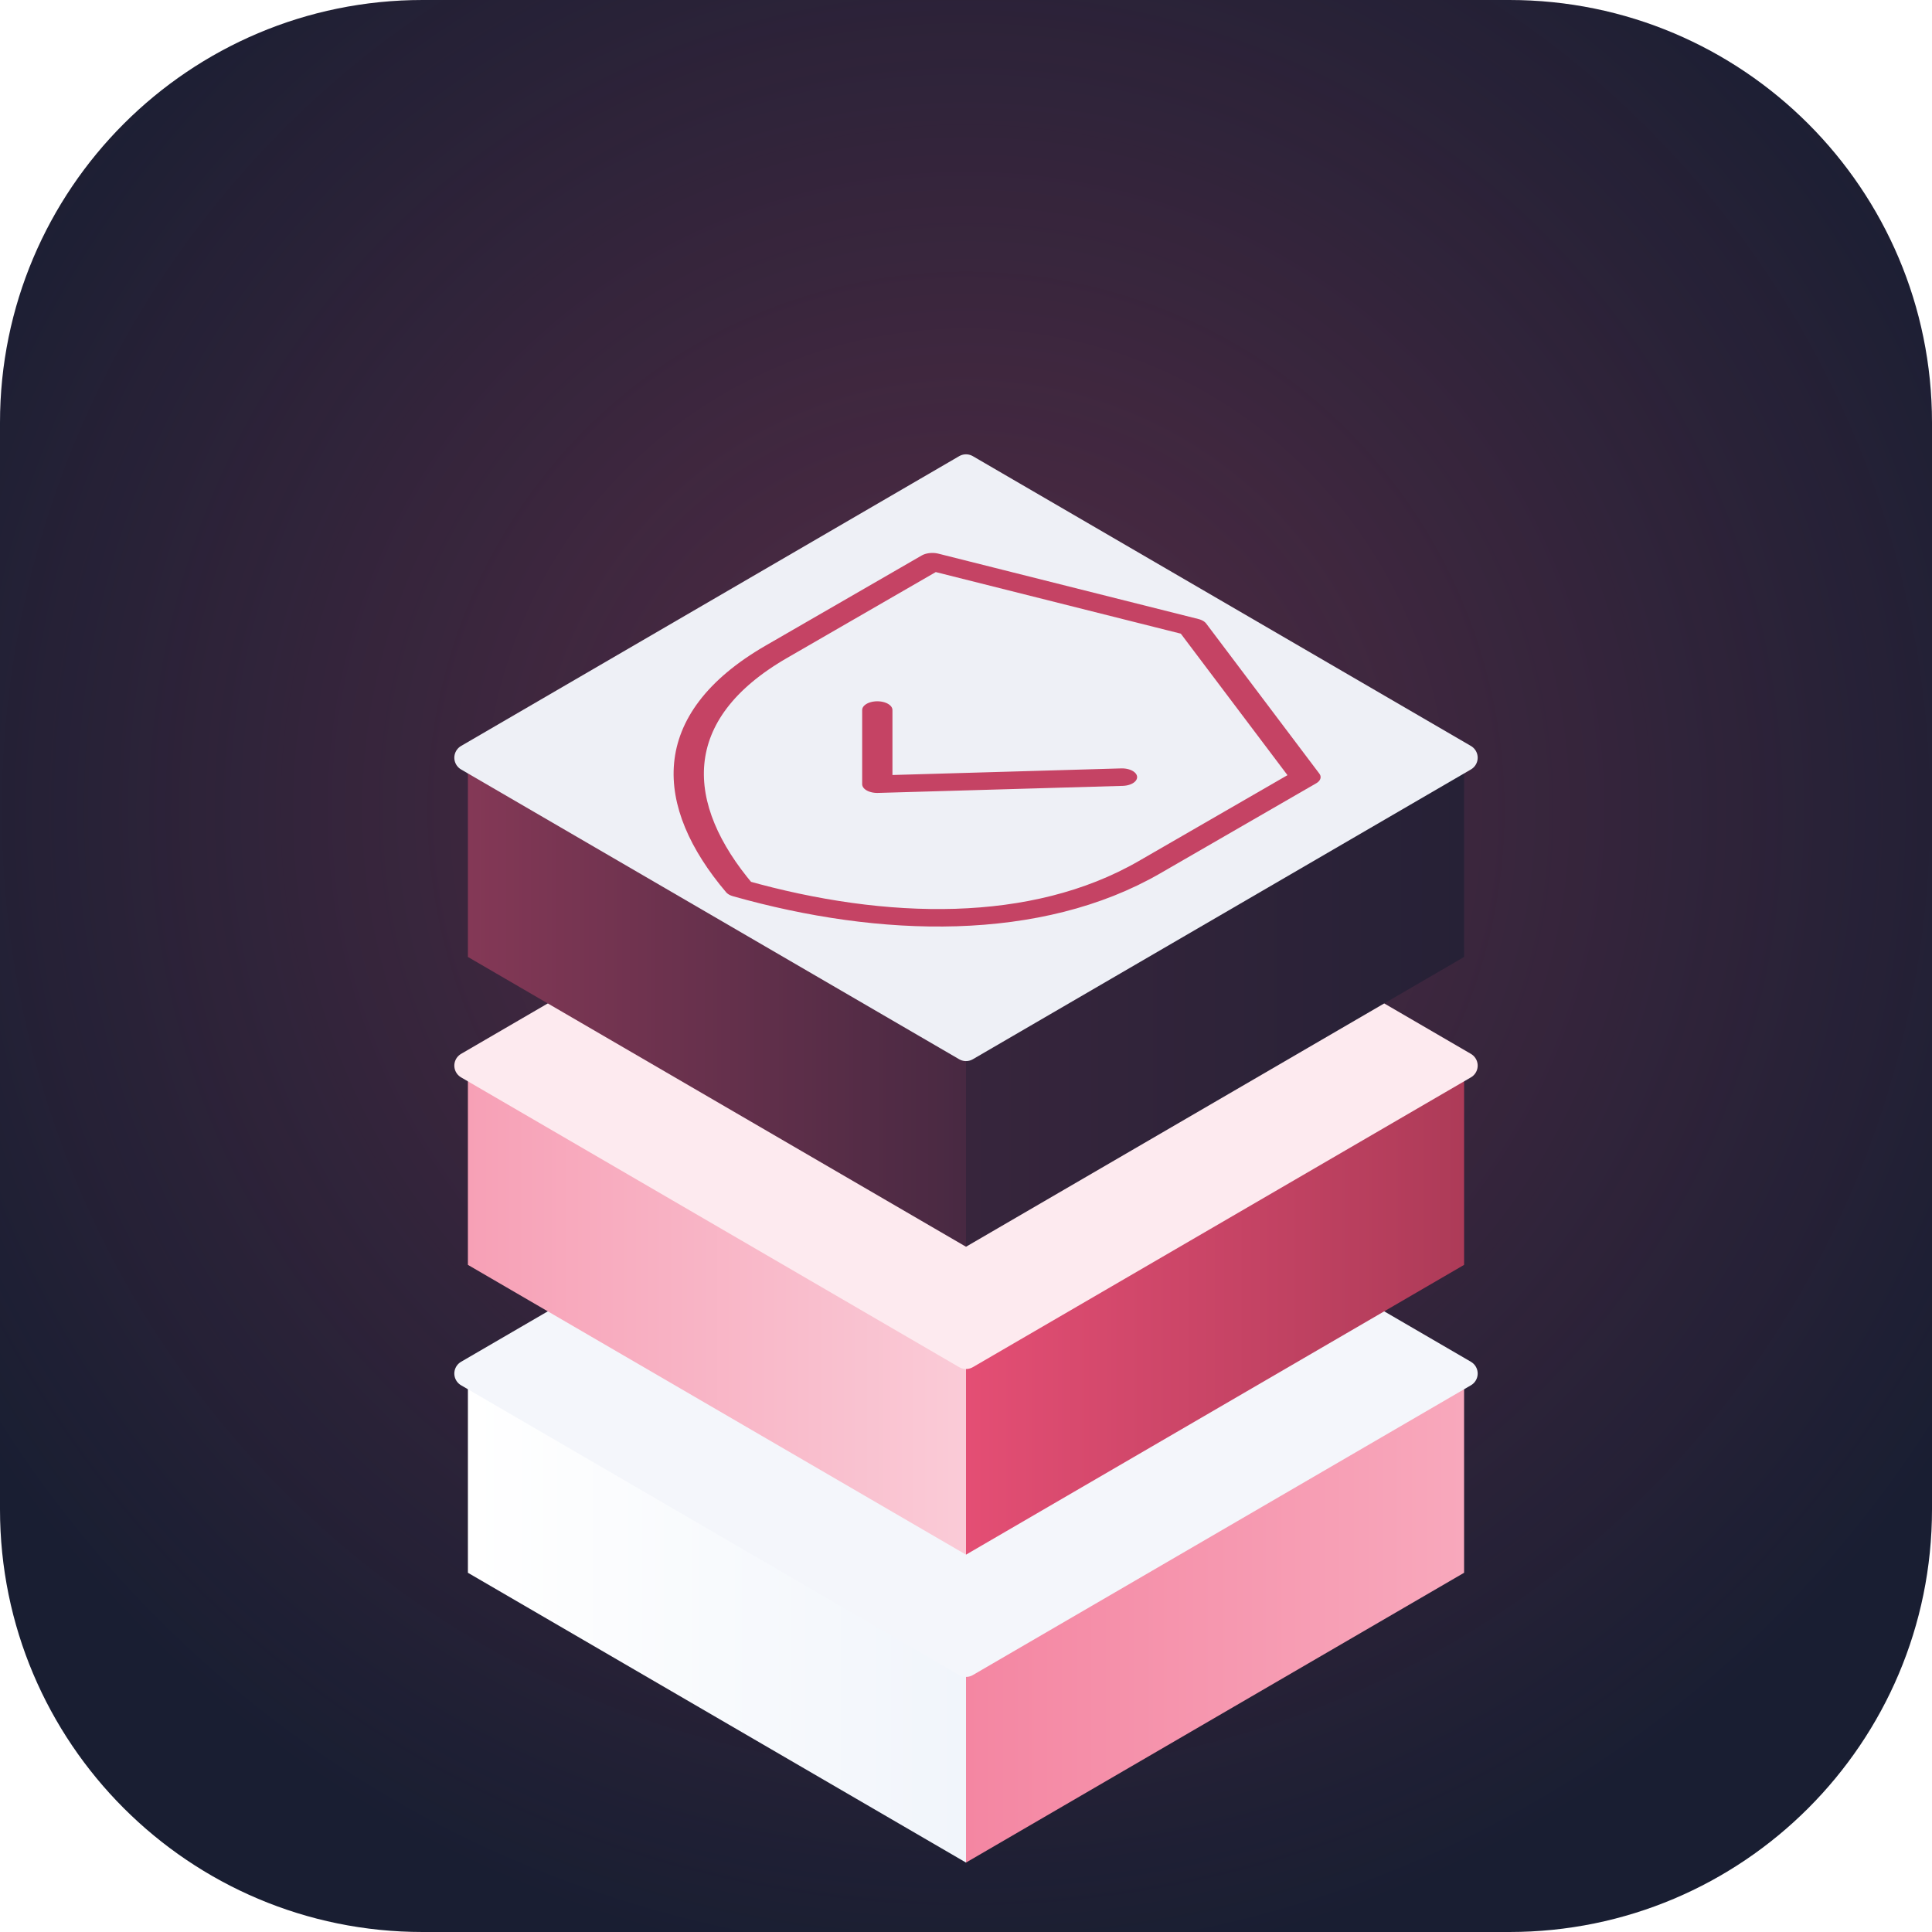
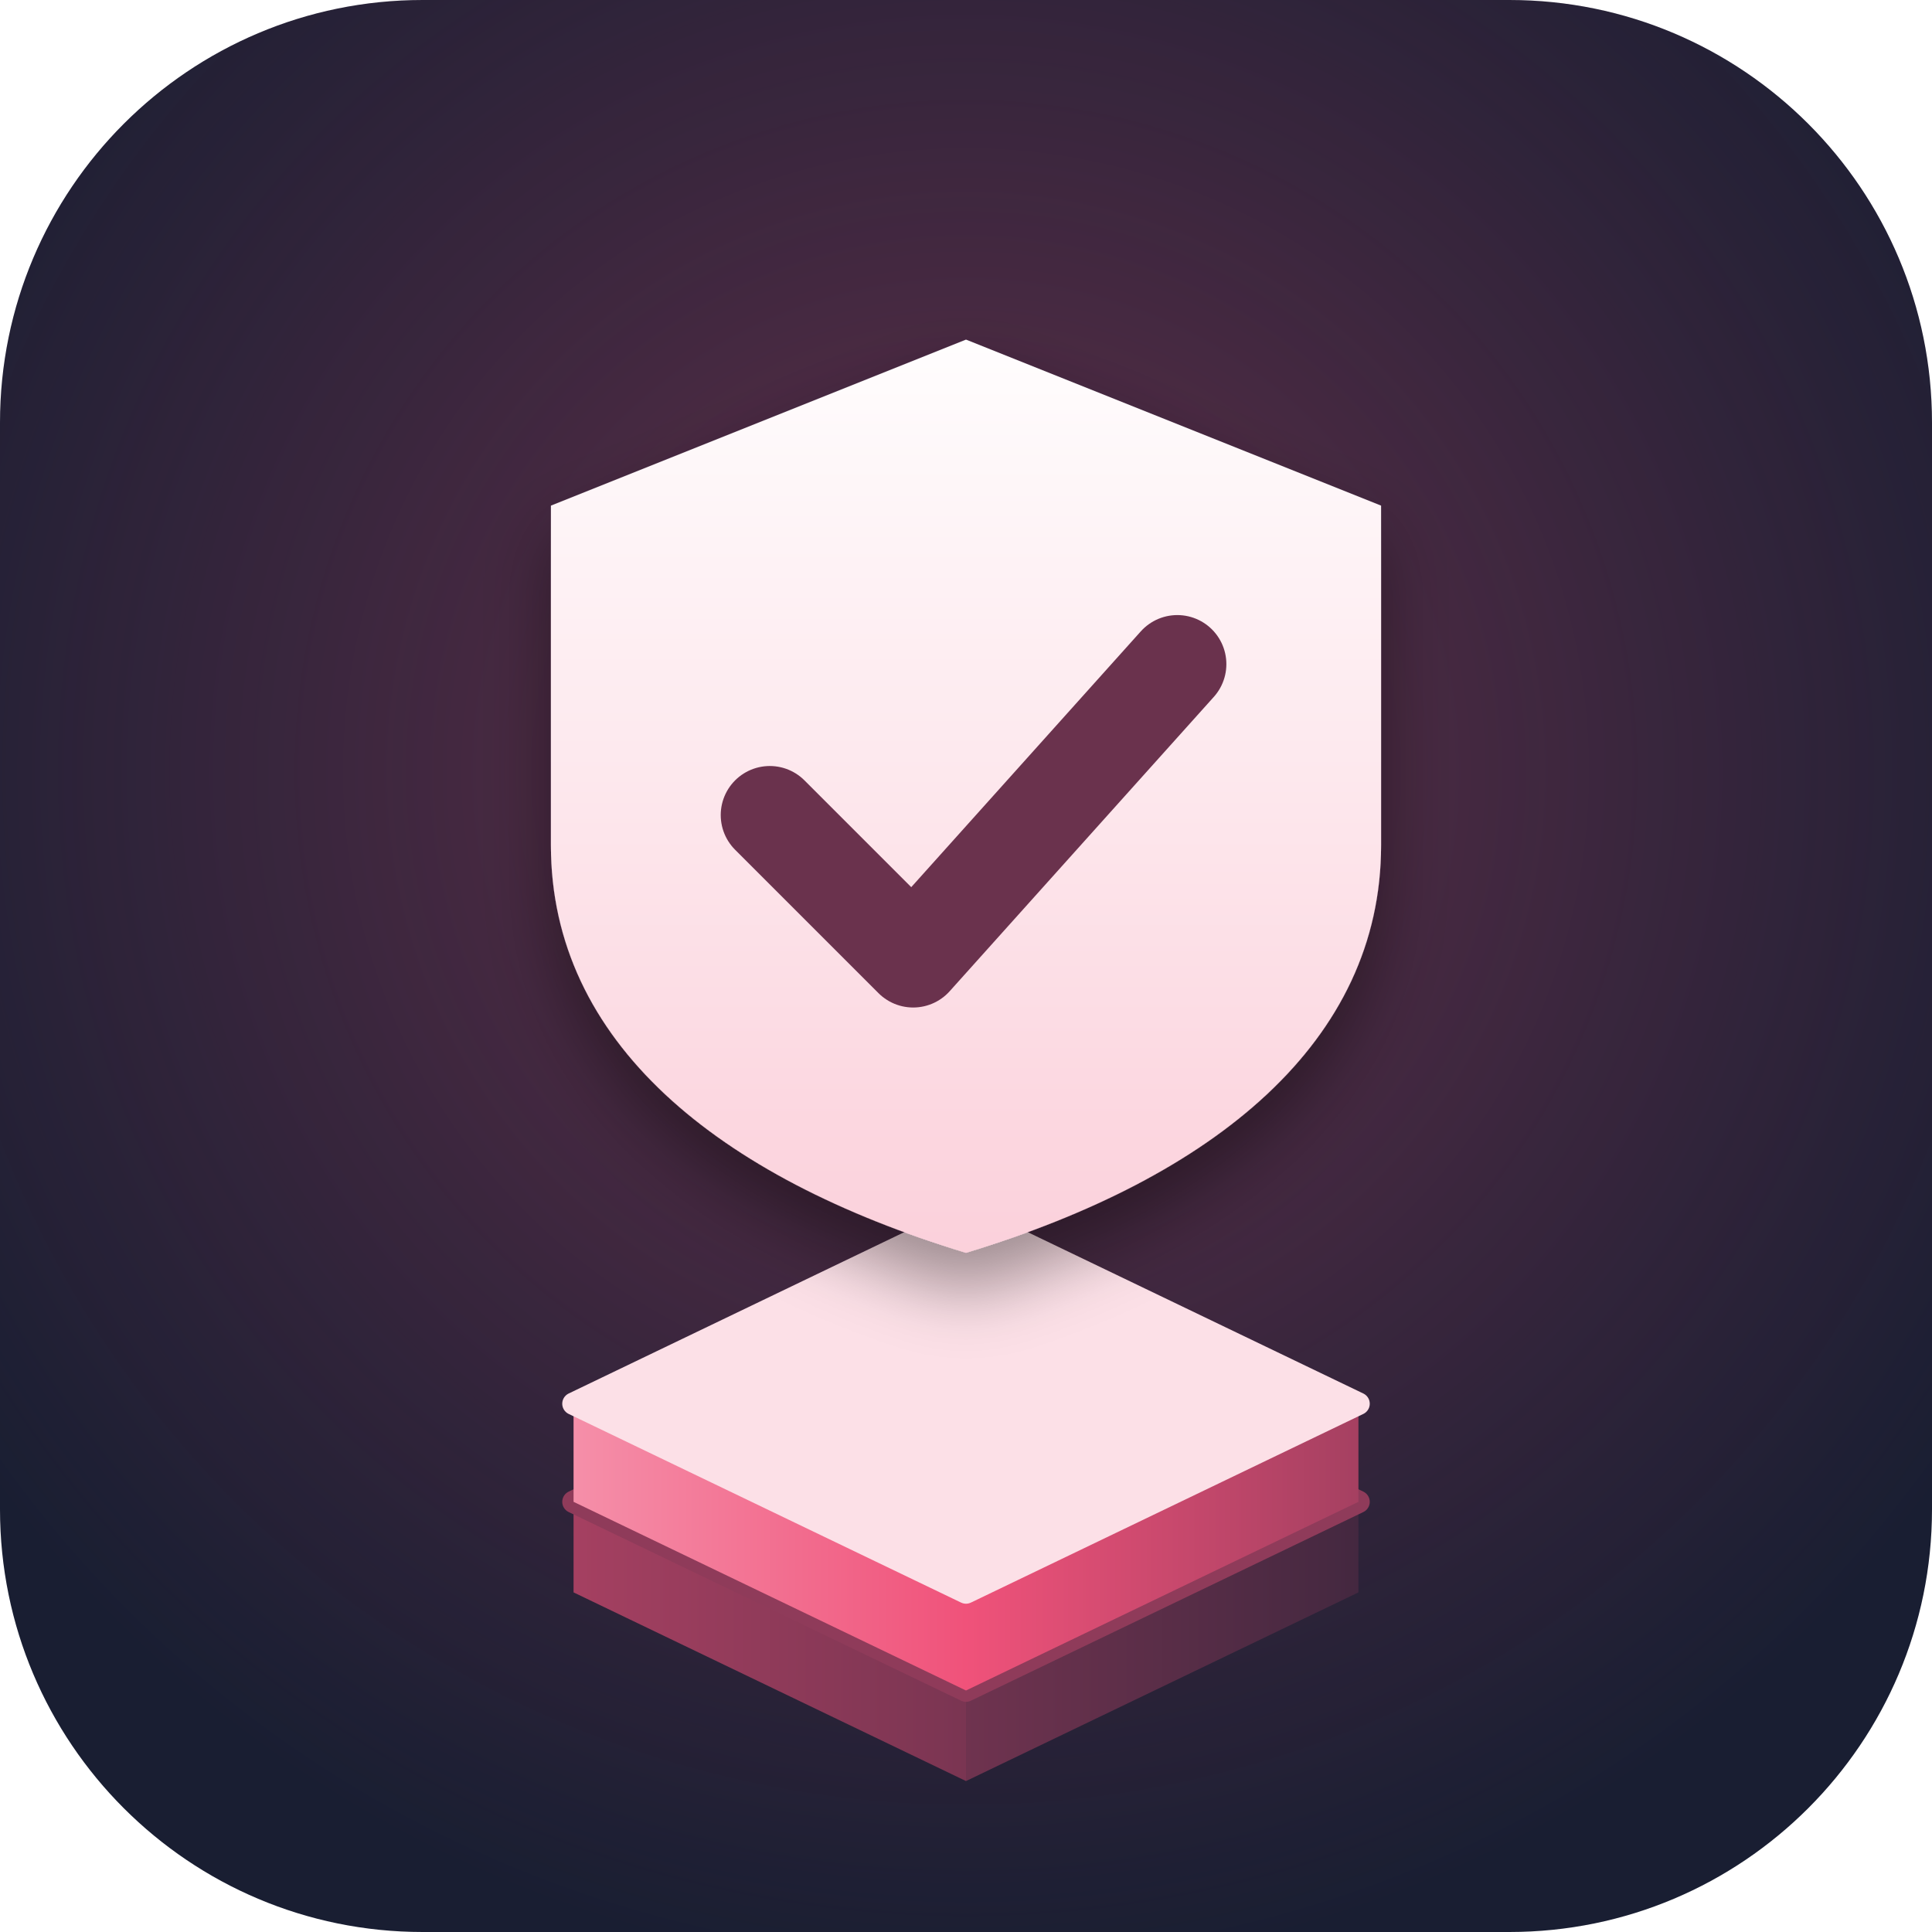
<svg xmlns="http://www.w3.org/2000/svg" viewBox="0 0 512 512" width="512" height="512">
  <defs>
-     <linearGradient id="sadminl1">
-       <stop offset="0" stop-color="#843856" />
-       <stop offset="1" stop-color="#482942" />
+     <linearGradient id="gf" gradientUnits="userSpaceOnUse" x1="0" y1="80" x2="0" y2="340">
+       <stop offset="0" stop-color="#ffffff" />
+       <stop offset="1" stop-color="#fbcfda" />
    </linearGradient>
-     <linearGradient id="sadminr1">
-       <stop offset="0" stop-color="#37253c" />
-       <stop offset="1" stop-color="#262136" />
+     <linearGradient id="gs" gradientUnits="userSpaceOnUse" x1="0" y1="80" x2="0" y2="340">
+       <stop offset="0" stop-color="#f8b1c3" />
+       <stop offset="1" stop-color="#f486a2" />
    </linearGradient>
-     <linearGradient id="sadminl2">
-       <stop offset="0" stop-color="#f7a0b6" />
-       <stop offset="1" stop-color="#facbd7" />
+     <linearGradient id="pl1">
+       <stop offset="0" stop-color="#f58fa9" />
+       <stop offset="1" stop-color="#f0527a" />
    </linearGradient>
-     <linearGradient id="sadminr2">
-       <stop offset="0" stop-color="#e44e74" />
-       <stop offset="1" stop-color="#ad3b58" />
+     <linearGradient id="pr1">
+       <stop offset="0" stop-color="#f0527a" />
+       <stop offset="1" stop-color="#a54061" />
    </linearGradient>
-     <linearGradient id="sadminl3">
-       <stop offset="0" stop-color="#ffffff" />
-       <stop offset="1" stop-color="#f1f5fb" />
+     <linearGradient id="pl2">
+       <stop offset="0" stop-color="#a54061" />
+       <stop offset="1" stop-color="#7a3552" />
    </linearGradient>
-     <linearGradient id="sadminr3">
-       <stop offset="0" stop-color="#f486a2" />
-       <stop offset="1" stop-color="#f8a8bc" />
+     <linearGradient id="pr2">
+       <stop offset="0" stop-color="#6f334f" />
+       <stop offset="1" stop-color="#442840" />
    </linearGradient>
-     <radialGradient id="sadminglow" cx=".5" cy=".42" r=".6">
-       <stop offset="0" stop-color="#f0527a" stop-opacity=".28" />
+     <radialGradient id="glow" cx=".5" cy=".4" r=".62">
+       <stop offset="0" stop-color="#f0527a" stop-opacity=".34" />
      <stop offset="1" stop-color="#f0527a" stop-opacity="0" />
    </radialGradient>
+     <filter id="sh" x="-20%" y="-20%" width="140%" height="150%">
+       <feDropShadow dx="0" dy="10" stdDeviation="9" flood-color="#000" flood-opacity=".38" />
+     </filter>
  </defs>
  <rect width="512" height="512" rx="112" fill="#191e32" />
-   <rect width="512" height="512" rx="112" fill="url(#sadminglow)" />
-   <g transform="translate(256 256) scale(1.2) translate(-256 -262)">
-     <path d="M146 352 L256 416 L256 460 L146 396 Z" fill="url(#sadminl3)" />
-     <path d="M366 352 L256 416 L256 460 L366 396 Z" fill="url(#sadminr3)" />
-     <path d="M256 288 L366 352 L256 416 L146 352 Z" fill="#f4f6fb" stroke="#f4f6fb" stroke-width="6" stroke-linejoin="round" />
-     <path d="M146 284 L256 348 L256 392 L146 328 Z" fill="url(#sadminl2)" />
-     <path d="M366 284 L256 348 L256 392 L366 328 Z" fill="url(#sadminr2)" />
-     <path d="M256 220 L366 284 L256 348 L146 284 Z" fill="#fdeaef" stroke="#fdeaef" stroke-width="6" stroke-linejoin="round" />
-     <path d="M146 216 L256 280 L256 324 L146 260 Z" fill="url(#sadminl1)" />
-     <path d="M366 216 L256 280 L256 324 L366 260 Z" fill="url(#sadminr1)" />
-     <path d="M256 152 L366 216 L256 280 L146 216 Z" fill="#eef0f6" stroke="#eef0f6" stroke-width="6" stroke-linejoin="round" />
-     <g transform="translate(256 216) matrix(0.3377 0.195 -0.3377 0.195 0 0) translate(-256 -260)">
-       <path d="M256 112 L378 160 V262 C378 336 326 384 256 408 C186 384 134 336 134 262 V160 Z" fill="none" stroke="#c54364" stroke-width="14" stroke-linecap="round" stroke-linejoin="round" />
-       <path d="M200 262 L242 304 L318 220" fill="none" stroke="#c54364" stroke-width="14" stroke-linecap="round" stroke-linejoin="round" />
-     </g>
+   <rect width="512" height="512" rx="112" fill="url(#glow)" />
+   <path d="M152 398 L256 448 L256 472 L152 422 Z" fill="url(#pl2)" />
+   <path d="M360 398 L256 448 L256 472 L360 422 Z" fill="url(#pr2)" />
+   <path d="M256 348 L360 398 L256 448 L152 398 Z" fill="#8f3b5a" stroke="#8f3b5a" stroke-width="6" stroke-linejoin="round" />
+   <path d="M152 372 L256 422 L256 448 L152 398 Z" fill="url(#pl1)" />
+   <path d="M360 372 L256 422 L256 448 L360 398 Z" fill="url(#pr1)" />
+   <path d="M256 322 L360 372 L256 422 L152 372 Z" fill="#fce0e7" stroke="#fce0e7" stroke-width="6" stroke-linejoin="round" />
+   <g filter="url(#sh)">
+     <path d="M256 90 L366 134 V224 C366 276 322 312 256 332 C190 312 146 276 146 224 V134 Z" fill="url(#gf)" />
+     <path d="M204 216 L242 254 L312 176" fill="none" stroke="#6b324d" stroke-width="26" stroke-linecap="round" stroke-linejoin="round" />
  </g>
</svg>
